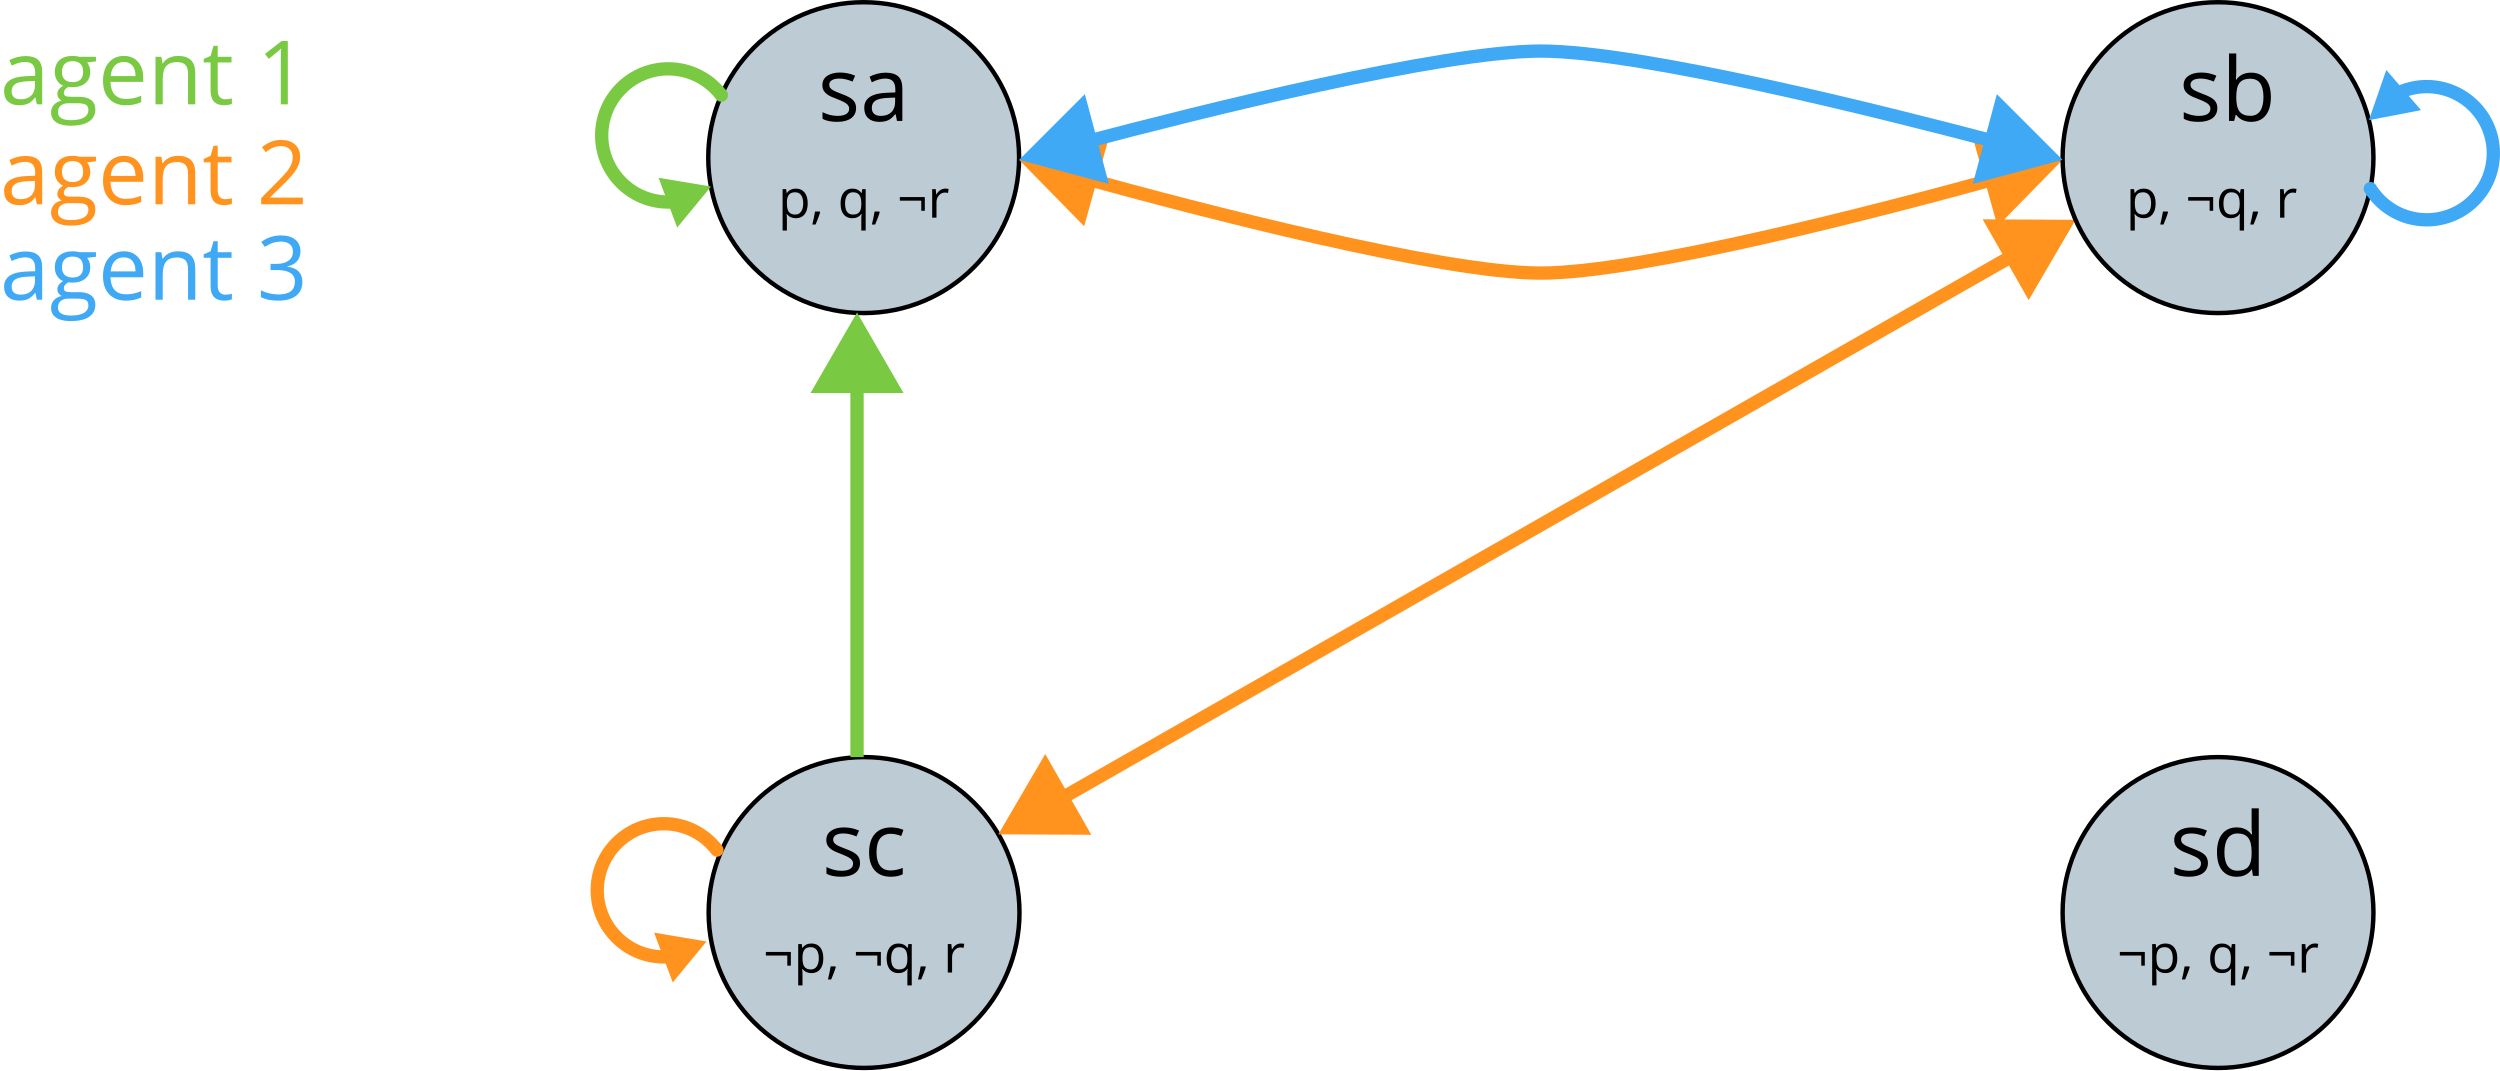
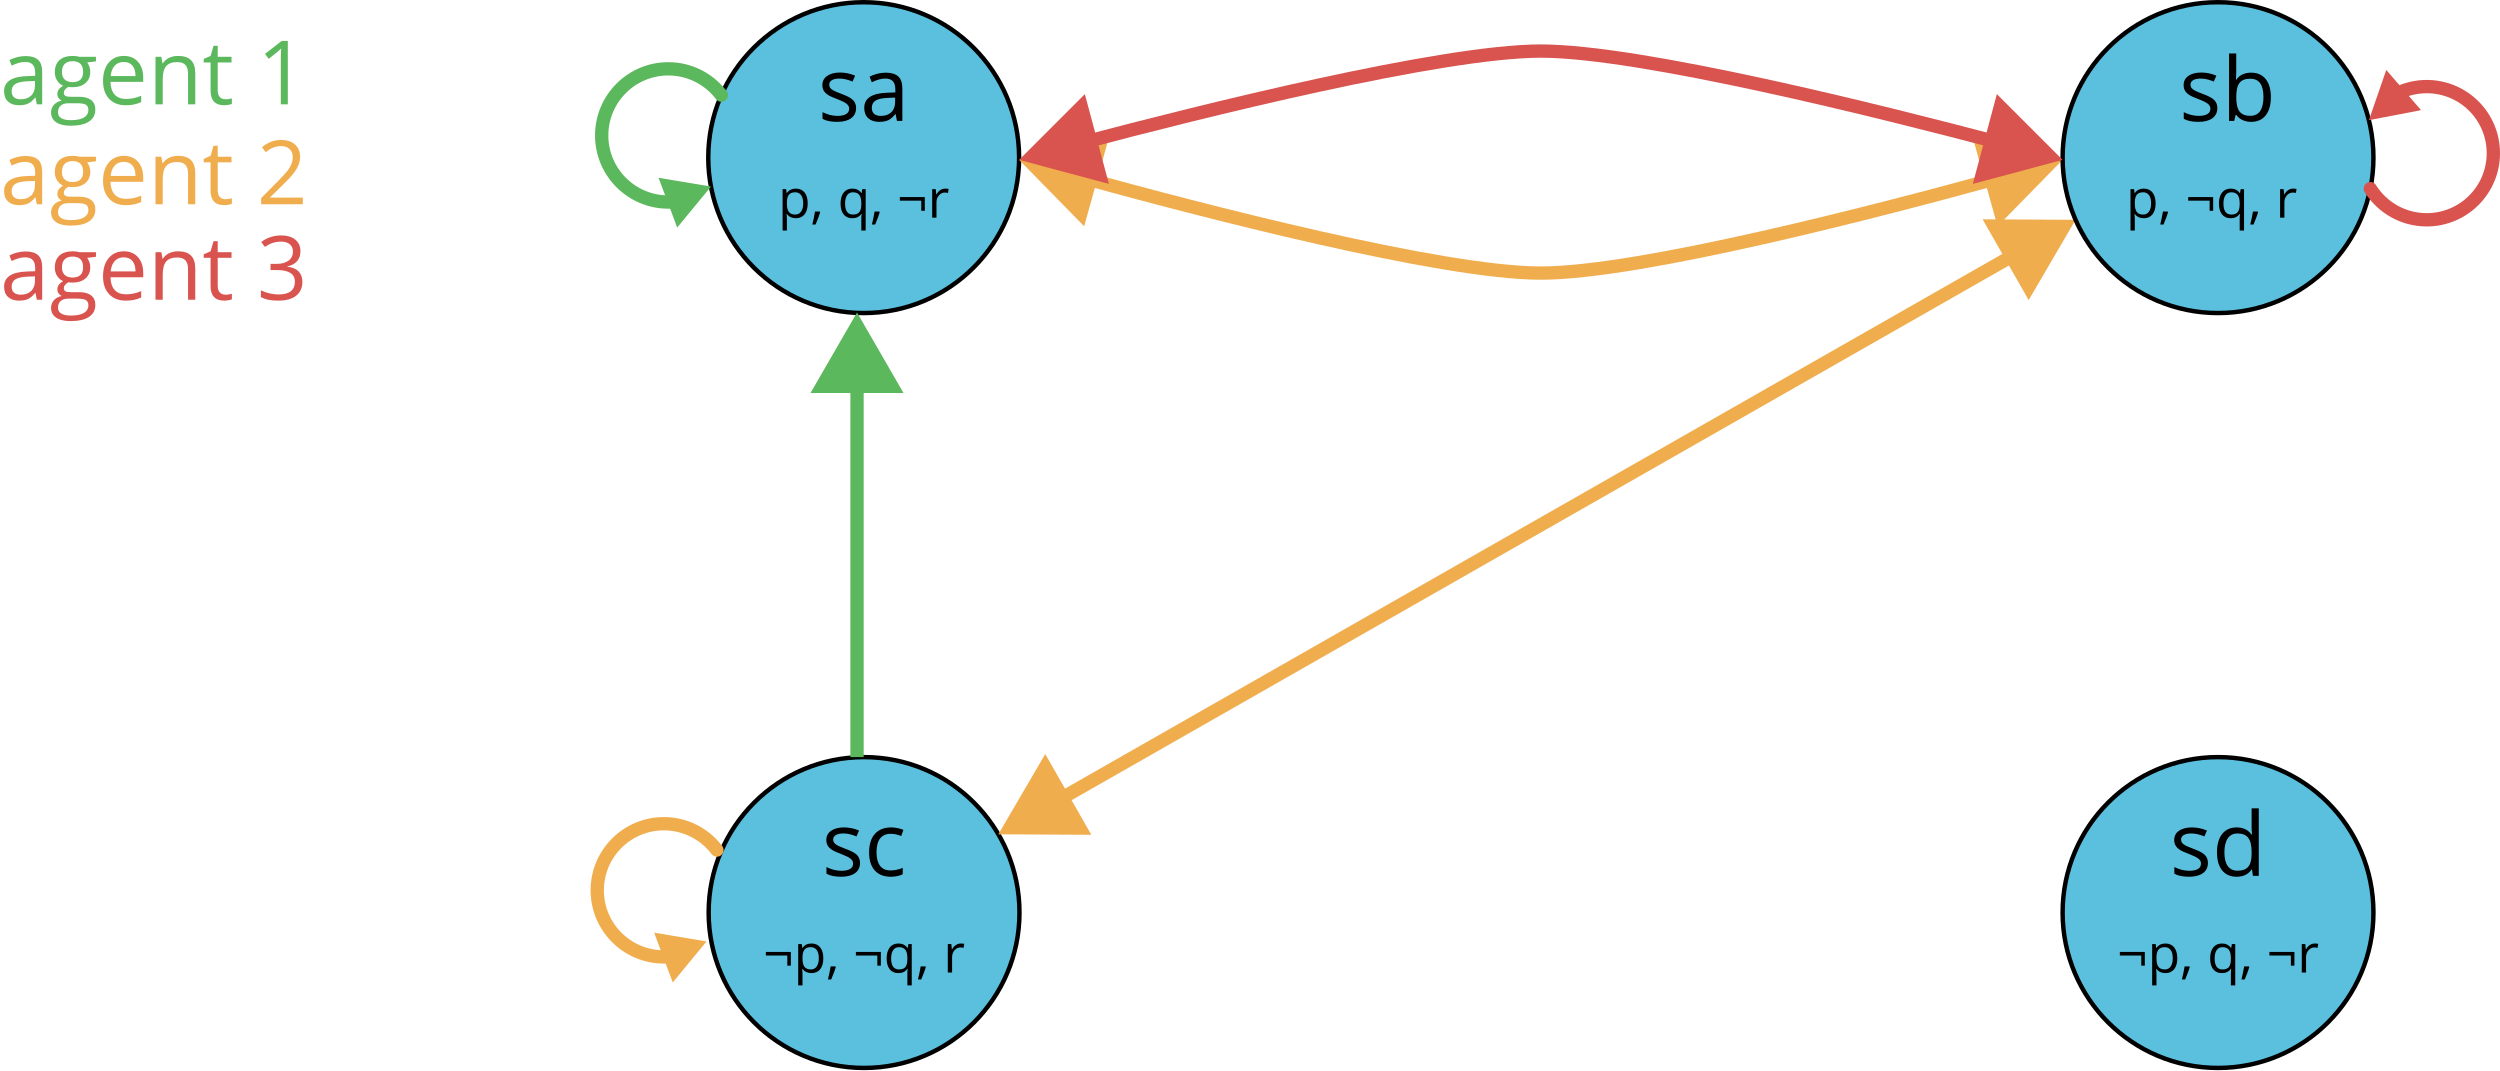
<svg xmlns="http://www.w3.org/2000/svg" version="1.1" x="0px" y="0px" width="563px" height="241px" viewBox="0 0 563 241" enable-background="new 0 0 563 241" xml:space="preserve">
  <g id="Nodes">
    <g id="sa">
-       <circle fill="#BDCCD4" stroke="#000000" stroke-miterlimit="10" cx="194.5" cy="35.5" r="35" />
+       <circle fill="#5BC0DE" stroke="#000000" stroke-miterlimit="10" cx="194.5" cy="35.5" r="35" />
      <text transform="matrix(1 0 0 1 184.1675 27.2402)" font-family="'OpenSans'" font-size="20">sa</text>
      <text transform="matrix(1 0 0 1 175.2085 49.022)" font-family="'OpenSans'" font-size="12">p, q, ¬r</text>
    </g>
    <g id="sb">
-       <circle fill="#BDCCD4" stroke="#000000" stroke-miterlimit="10" cx="194.586" cy="205.5" r="35" />
+       <circle fill="#5BC0DE" stroke="#000000" stroke-miterlimit="10" cx="194.586" cy="205.5" r="35" />
      <text transform="matrix(1 0 0 1 185.0542 197.2402)" font-family="'OpenSans'" font-size="20">sc</text>
      <text transform="matrix(1 0 0 1 171.8638 219.022)" font-family="'OpenSans'" font-size="12">¬p, ¬q, r</text>
    </g>
    <g id="sd">
-       <circle fill="#BDCCD4" stroke="#000000" stroke-miterlimit="10" cx="499.5" cy="205.5" r="35" />
+       <circle fill="#5BC0DE" stroke="#000000" stroke-miterlimit="10" cx="499.5" cy="205.5" r="35" />
      <text transform="matrix(1 0 0 1 488.6016 197.2402)" font-family="'OpenSans'" font-size="20">sd</text>
      <text transform="matrix(1 0 0 1 476.7773 219.022)" font-family="'OpenSans'" font-size="12">¬p, q, ¬r</text>
    </g>
  </g>
  <g id="Paths_-_1">
    <g>
      <g>
-         <line fill="none" stroke="#7AC943" stroke-width="3" stroke-miterlimit="10" x1="193" y1="85.5" x2="193" y2="170.5" />
+         <line fill="none" stroke="#5CB85C" stroke-width="3" stroke-miterlimit="10" x1="193" y1="85.5" x2="193" y2="170.5" />
        <g>
-           <polygon fill="#7AC943" points="182.529,88.5 193,70.366 203.472,88.5     " />
+           <polygon fill="#5CB85C" points="182.529,88.5 193,70.366 203.472,88.5     " />
        </g>
      </g>
    </g>
    <g>
      <g>
-         <path fill="none" stroke="#FF931E" stroke-width="3" stroke-miterlimit="10" d="M244.002,40.086     C270.15,47.291,324.562,61.5,347,61.5c22.437,0,76.843-14.207,102.993-21.412" />
+         <path fill="none" stroke="#F0AD4E" stroke-width="3" stroke-miterlimit="10" d="M244.002,40.086     C270.15,47.291,324.562,61.5,347,61.5c22.437,0,76.843-14.207,102.993-21.412" />
        <g>
-           <polygon fill="#FF931E" points="244.153,50.959 229.5,36 249.781,30.787     " />
+           <polygon fill="#F0AD4E" points="244.153,50.959 229.5,36 249.781,30.787     " />
        </g>
        <g>
-           <polygon fill="#FF931E" points="449.847,50.959 464.5,36 444.219,30.787     " />
+           <polygon fill="#F0AD4E" points="449.847,50.959 464.5,36 444.219,30.787     " />
        </g>
      </g>
    </g>
    <g>
      <g>
-         <path fill="none" stroke="#7AC943" stroke-width="3" stroke-linecap="round" stroke-miterlimit="10" d="M152.194,45.405     c-0.556,0.062-1.122,0.095-1.694,0.095c-8.284,0-15-6.716-15-15s6.716-15,15-15c4.876,0,9.209,2.327,11.949,5.931" />
+         <path fill="none" stroke="#5CB85C" stroke-width="3" stroke-linecap="round" stroke-miterlimit="10" d="M152.194,45.405     c-0.556,0.062-1.122,0.095-1.694,0.095c-8.284,0-15-6.716-15-15s6.716-15,15-15c4.876,0,9.209,2.327,11.949,5.931" />
        <g>
-           <polygon fill="#7AC943" points="148.311,40.039 160.112,42.015 152.502,51.249     " />
+           <polygon fill="#5CB85C" points="148.311,40.039 160.112,42.015 152.502,51.249     " />
        </g>
      </g>
    </g>
  </g>
  <g id="Paths_-_2">
    <g>
      <g>
-         <path fill="none" stroke="#FF931E" stroke-width="3" stroke-linecap="round" stroke-miterlimit="10" d="M151.194,215.405     c-0.556,0.062-1.122,0.095-1.694,0.095c-8.284,0-15-6.716-15-15s6.716-15,15-15c4.876,0,9.209,2.326,11.949,5.931" />
+         <path fill="none" stroke="#F0AD4E" stroke-width="3" stroke-linecap="round" stroke-miterlimit="10" d="M151.194,215.405     c-0.556,0.062-1.122,0.095-1.694,0.095c-8.284,0-15-6.716-15-15s6.716-15,15-15c4.876,0,9.209,2.326,11.949,5.931" />
        <g>
-           <polygon fill="#FF931E" points="147.311,210.039 159.112,212.015 151.502,221.249     " />
+           <polygon fill="#F0AD4E" points="147.311,210.039 159.112,212.015 151.502,221.249     " />
        </g>
      </g>
    </g>
    <g>
      <g>
-         <line fill="none" stroke="#FF931E" stroke-width="3" stroke-linecap="round" stroke-miterlimit="10" x1="237.917" y1="180.42" x2="454.331" y2="56.967" />
+         <line fill="none" stroke="#F0AD4E" stroke-width="3" stroke-linecap="round" stroke-miterlimit="10" x1="237.917" y1="180.42" x2="454.331" y2="56.967" />
        <g>
-           <polygon fill="#FF931E" points="245.767,187.997 224.827,187.887 235.39,169.806     " />
+           <polygon fill="#F0AD4E" points="245.767,187.997 224.827,187.887 235.39,169.806     " />
        </g>
        <g>
-           <polygon fill="#FF931E" points="456.858,67.581 467.421,49.5 446.481,49.39     " />
+           <polygon fill="#F0AD4E" points="456.858,67.581 467.421,49.5 446.481,49.39     " />
        </g>
      </g>
    </g>
  </g>
  <g id="Paths_-_3">
    <g>
      <g id="sc">
-         <circle fill="#BDCCD4" stroke="#000000" stroke-miterlimit="10" cx="499.5" cy="35.5" r="35" />
+         <circle fill="#5BC0DE" stroke="#000000" stroke-miterlimit="10" cx="499.5" cy="35.5" r="35" />
        <text transform="matrix(1 0 0 1 490.7207 27.2402)" font-family="'OpenSans'" font-size="20">sb</text>
        <text transform="matrix(1 0 0 1 478.7578 49.022)" font-family="'OpenSans'" font-size="12">p, ¬q, r</text>
      </g>
      <g>
        <g>
-           <path fill="none" stroke="#3FA9F5" stroke-width="3" stroke-linecap="round" stroke-miterlimit="10" d="M539.713,21.12      c2.038-1.036,4.344-1.62,6.787-1.62c8.284,0,15,6.716,15,15s-6.716,15-15,15c-5.351,0-10.047-2.802-12.702-7.018" />
+           <path fill="none" stroke="#D9534F" stroke-width="3" stroke-linecap="round" stroke-miterlimit="10" d="M539.713,21.12      c2.038-1.036,4.344-1.62,6.787-1.62c8.284,0,15,6.716,15,15s-6.716,15-15,15c-5.351,0-10.047-2.802-12.702-7.018" />
          <g>
-             <polygon fill="#3FA9F5" points="545.222,24.805 533.471,27.063 537.389,15.757      " />
+             <polygon fill="#D9534F" points="545.222,24.805 533.471,27.063 537.389,15.757      " />
          </g>
        </g>
      </g>
    </g>
    <g>
      <g>
-         <path fill="none" stroke="#3FA9F5" stroke-width="3" stroke-miterlimit="10" d="M244.044,32.065     C270.217,25.14,324.61,11.5,347,11.5c22.388,0,76.775,13.638,102.951,20.563" />
+         <path fill="none" stroke="#D9534F" stroke-width="3" stroke-miterlimit="10" d="M244.044,32.065     C270.217,25.14,324.61,11.5,347,11.5c22.388,0,76.775,13.638,102.951,20.563" />
        <g>
-           <polygon fill="#3FA9F5" points="249.726,41.422 229.5,36 244.307,21.193     " />
+           <polygon fill="#D9534F" points="249.726,41.422 229.5,36 244.307,21.193     " />
        </g>
        <g>
-           <polygon fill="#3FA9F5" points="444.274,41.422 464.5,36 449.693,21.193     " />
+           <polygon fill="#D9534F" points="444.274,41.422 464.5,36 449.693,21.193     " />
        </g>
      </g>
    </g>
  </g>
  <g id="Legend">
-     <text transform="matrix(1 0 0 1 0 23.5)" fill="#7AC943" font-family="'OpenSans'" font-size="20">agent 1</text>
-     <text transform="matrix(1 0 0 1 0 46)" fill="#FF931E" font-family="'OpenSans'" font-size="20">agent 2</text>
-     <text transform="matrix(1 0 0 1 0 67.5)" fill="#3FA9F5" font-family="'OpenSans'" font-size="20">agent 3</text>
+     <text transform="matrix(1 0 0 1 0 23.5)" fill="#5CB85C" font-family="'OpenSans'" font-size="20">agent 1</text>
+     <text transform="matrix(1 0 0 1 0 46)" fill="#F0AD4E" font-family="'OpenSans'" font-size="20">agent 2</text>
+     <text transform="matrix(1 0 0 1 0 67.5)" fill="#D9534F" font-family="'OpenSans'" font-size="20">agent 3</text>
  </g>
</svg>
